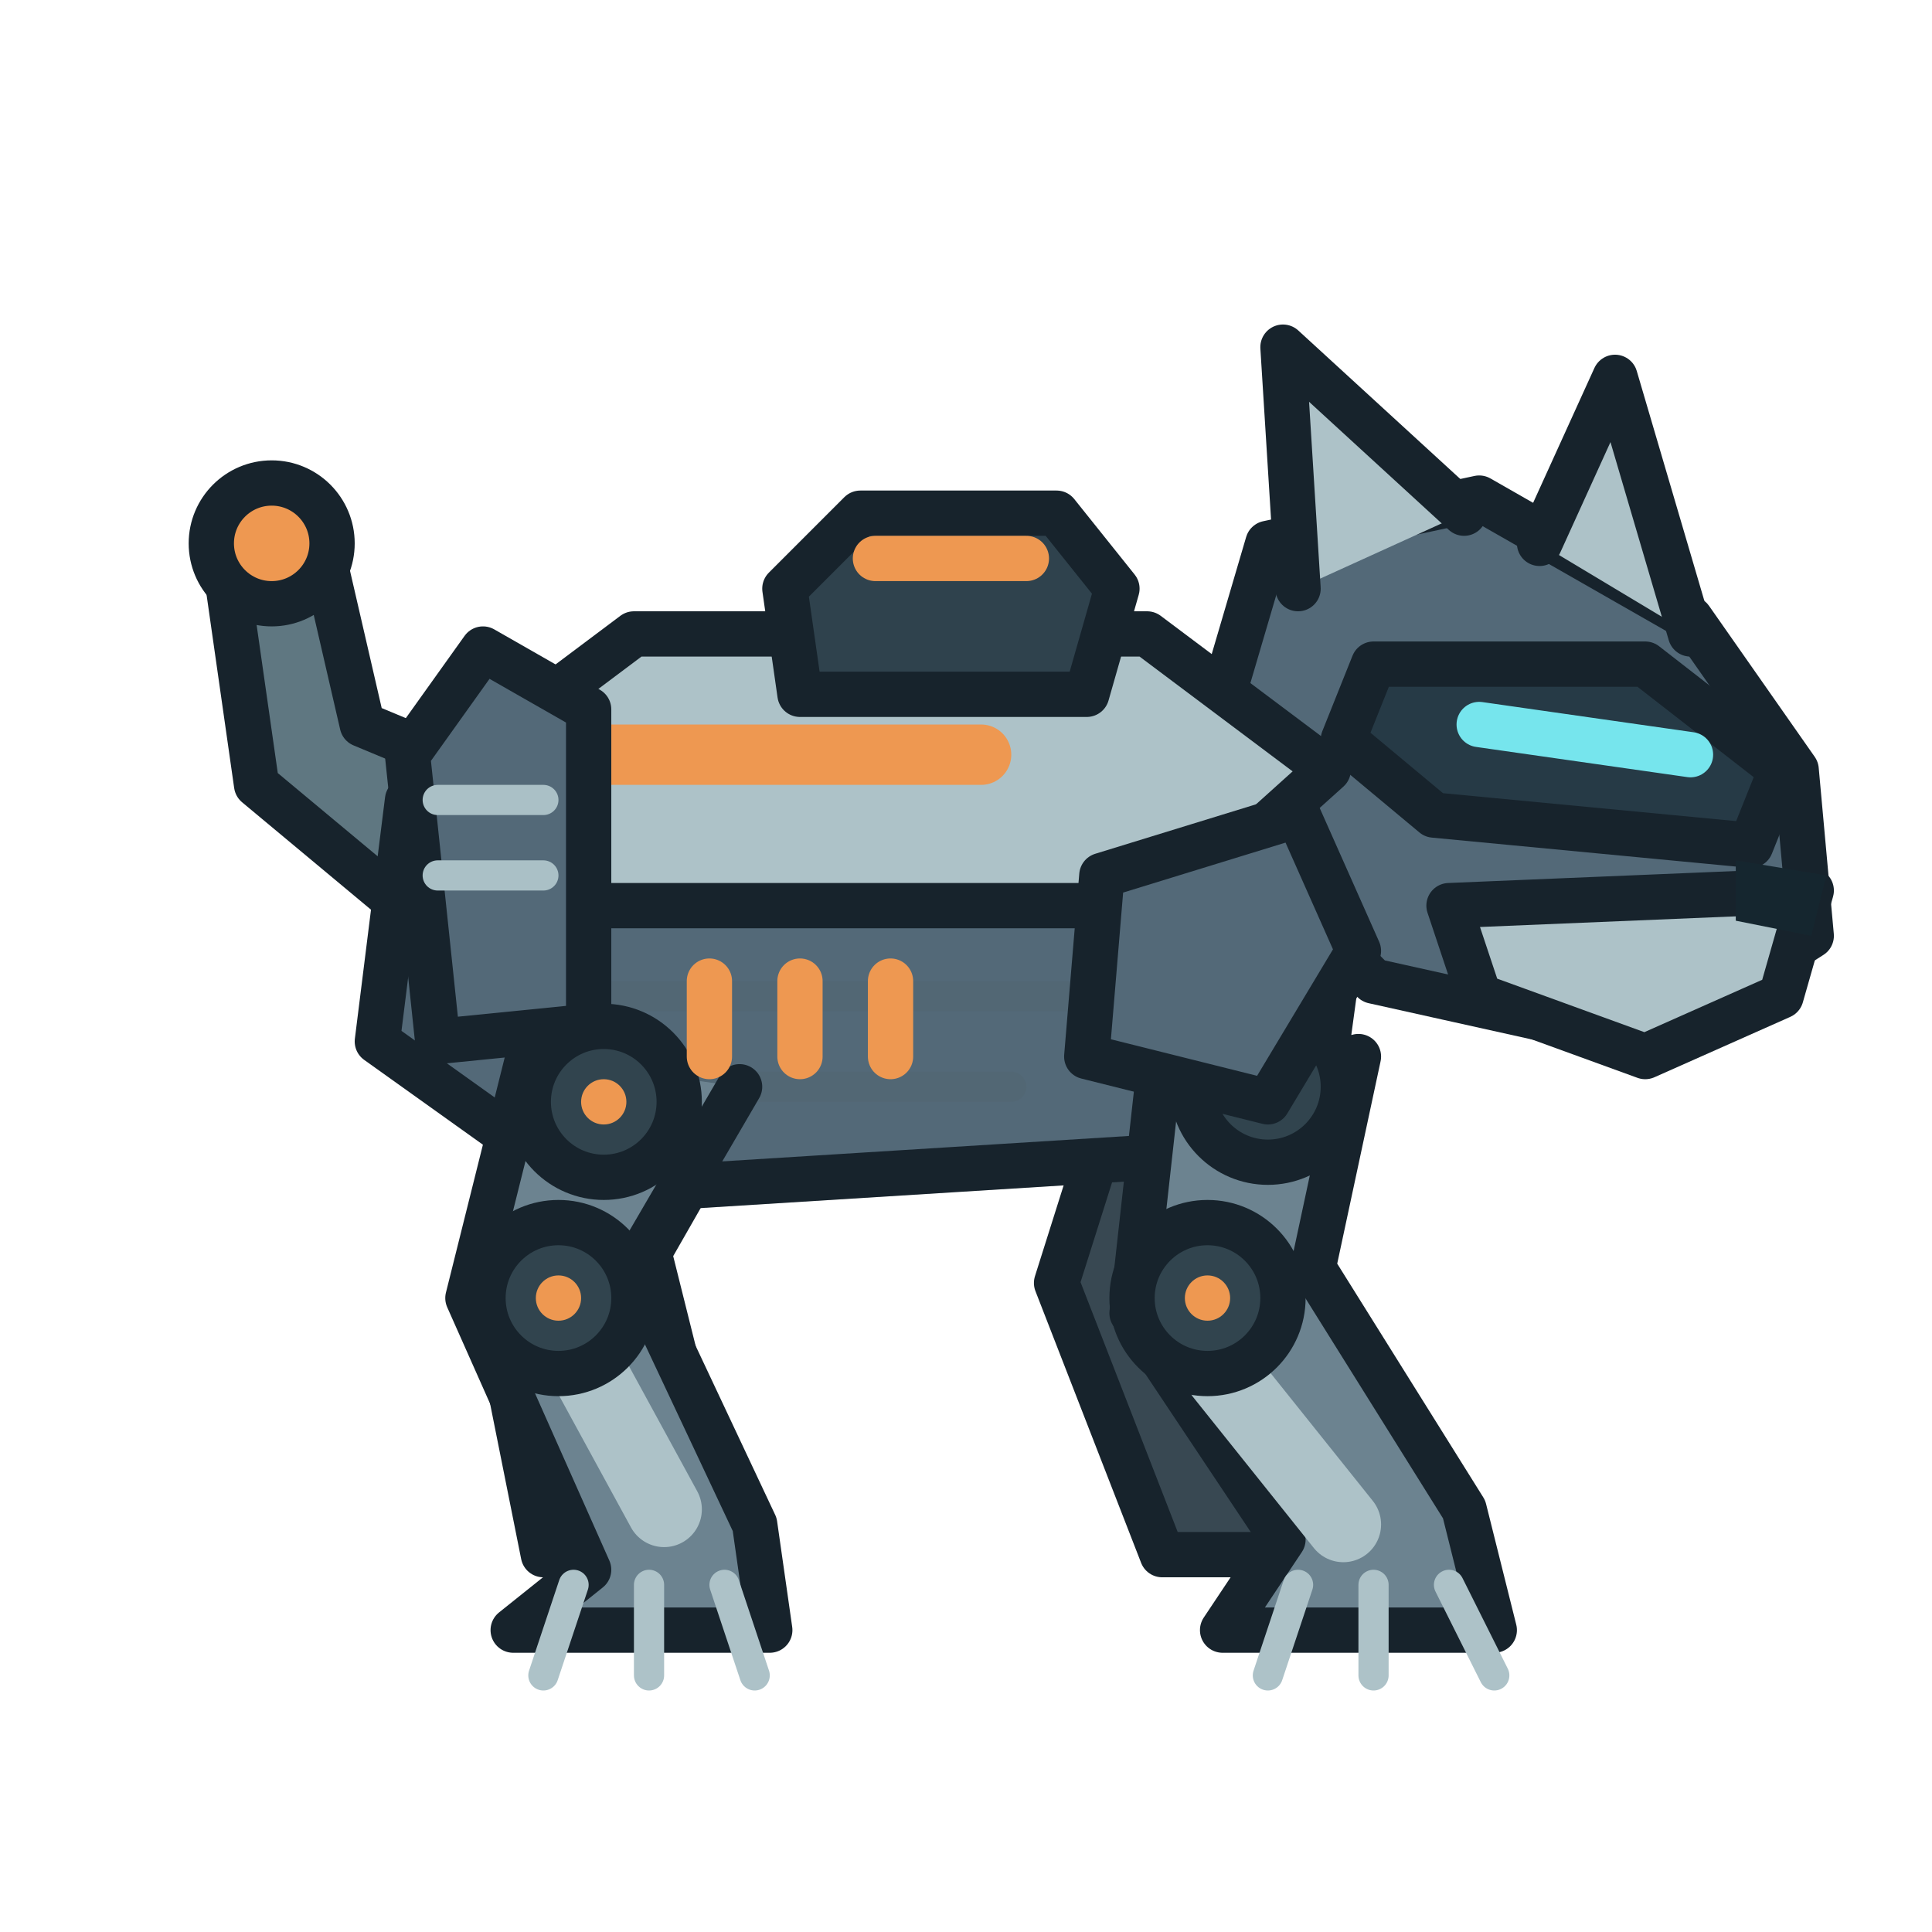
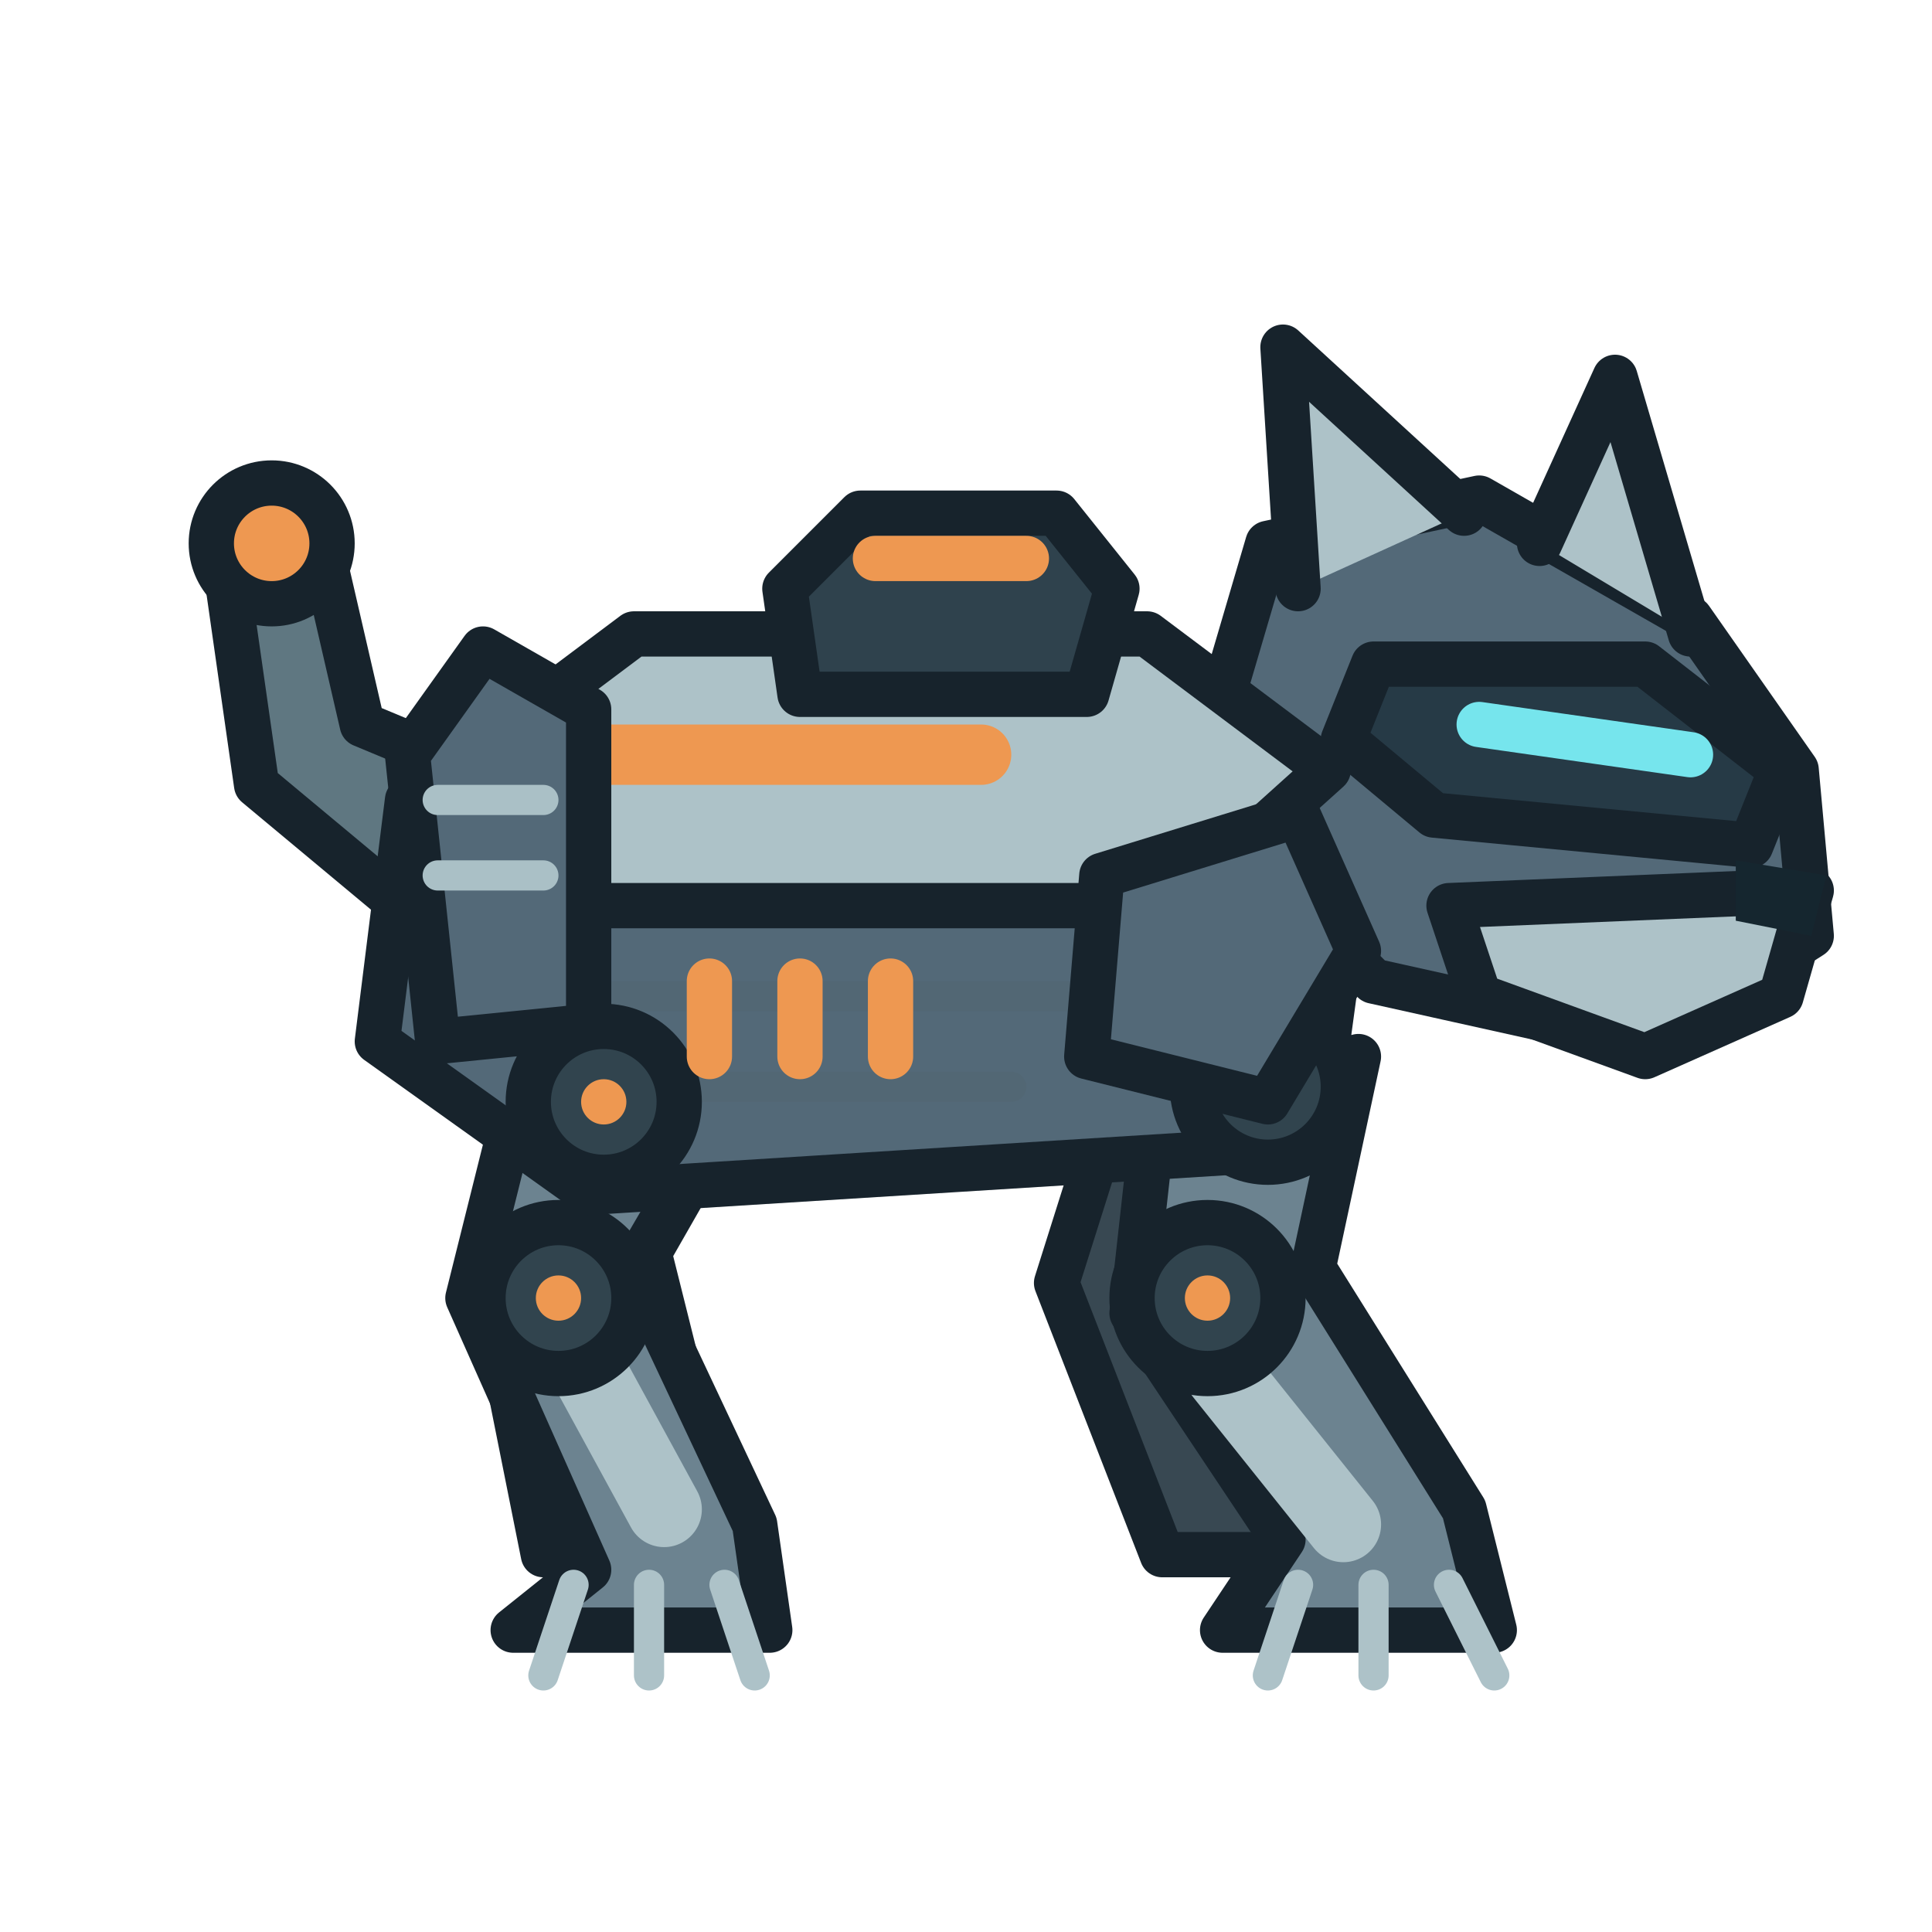
<svg xmlns="http://www.w3.org/2000/svg" width="128" height="128" viewBox="0 0 128 128">
  <g stroke="#17232c" stroke-width="3" stroke-linecap="round" stroke-linejoin="round">
-     <path d="M38 67 32 83 36 103 48 103 43 83 51 69 M76 66 70 85 77 103 89 103 82 83 88 68" fill="#384852" />
-     <path d="M29 62 17 52 15 38 21 35 24 48 36 53" fill="#5f7781" />
-     <circle cx="18" cy="36" r="4" fill="#ee9851" />
-     <path d="M27 53 40 44 75 44 90 54 87 76 39 79 25 69Z" fill="#536978" />
-     <path d="M37 46 72 46 83 53 74 60 33 59Z" fill="#adc2c8" stroke="none" />
-     <path d="M37 66H72 M45 72H67" fill="none" stroke="#526774" stroke-width="2" />
-     <path d="M35 70 31 86 39 104 34 108 51 108 50 101 42 84 49 72 M77 69 75 87 85 102 81 108 99 108 97 100 87 84 90 70" fill="#6c8390" />
-     <path d="M38 89 44 100 M81 91 89 101" stroke="#adc2c8" stroke-width="5" />
-     <circle cx="40" cy="73" r="5" fill="#31444e" />
-     <circle cx="40" cy="73" r="1.5" fill="#ee9851" stroke="none" />
-     <circle cx="84" cy="72" r="5" fill="#31444e" />
-     <circle cx="84" cy="72" r="1.5" fill="#ee9851" stroke="none" />
-     <circle cx="37" cy="86" r="5" fill="#31444e" />
-     <circle cx="37" cy="86" r="1.5" fill="#ee9851" stroke="none" />
-     <circle cx="80" cy="86" r="5" fill="#31444e" />
-     <circle cx="80" cy="86" r="1.5" fill="#ee9851" stroke="none" />
-     <path d="M79 53 84 36 98 33 112 41 119 51 120 62 109 69 91 65 85 59Z" fill="#536978" />
-     <path d="M86 39 85 23 97 34 M102 36 107 25 112 42" fill="#adc2c8" />
-     <path d="M91 44 109 44 118 51 116 56 95 54 89 49Z" fill="#263a46" />
-     <path d="m98 48 14 2" stroke="#76e5ed" stroke-width="3" />
-     <path d="M96 60 120 59 118 66 109 70 98 66Z" fill="#adc2c8" />
-     <path d="M115 57 121 58 120 62 115 61Z" fill="#15262f" stroke="none" />
-     <path d="M30 51 42 42 76 42 88 51 78 60 39 60Z" fill="#adc2c8" />
-     <path d="M40 50H65" stroke="#ee9851" stroke-width="4" />
-     <path d="M38 105 36 111 M43 105 43 111 M48 105 50 111 M86 105 84 111 M91 105 91 111 M96 105 99 111" stroke="#adc2c8" stroke-width="2" />
-     <path d="M52 39 57 34 70 34 74 39 72 46 53 46Z" fill="#2f424d" />
-     <path d="M58 37H68" stroke="#ee9851" stroke-width="3" />
-     <path d="M27 50 32 43 39 47 39 68 29 69Z M73 58 86 54 90 63 84 73 72 70Z" fill="#536978" />
-     <path d="M29 53H36 M29 58H36" stroke="#aac0c6" stroke-width="2" />
-     <path d="M47 65v5" stroke="#ee9851" stroke-width="3" />
-     <path d="M53 65v5" stroke="#ee9851" stroke-width="3" />
-     <path d="M59 65v5" stroke="#ee9851" stroke-width="3" />
+     <g id="part-hindFar">
+       <path d="M38 67 32 83 36 103 48 103 43 83 51 69" fill="#384852" />
+     </g>
+     <g id="part-frontFar">
+       <path d="M76 66 70 85 77 103 89 103 82 83 88 68" fill="#384852" />
+     </g>
+     <g id="part-hindNear">
+       <path d="M35 70 31 86 39 104 34 108 51 108 50 101 42 84 49 72" fill="#6c8390" />
+       <path d="M38 89 44 100" stroke="#adc2c8" stroke-width="5" />
+       <circle cx="37" cy="86" r="5" fill="#31444e" />
+       <circle cx="37" cy="86" r="1.5" fill="#ee9851" stroke="none" />
+       <path d="M38 105 36 111 M43 105 43 111 M48 105 50 111" stroke="#adc2c8" stroke-width="2" />
+     </g>
+     <g id="part-frontNear">
+       <path d="M77 69 75 87 85 102 81 108 99 108 97 100 87 84 90 70" fill="#6c8390" />
+       <path d="M81 91 89 101" stroke="#adc2c8" stroke-width="5" />
+       <circle cx="80" cy="86" r="5" fill="#31444e" />
+       <circle cx="80" cy="86" r="1.5" fill="#ee9851" stroke="none" />
+       <path d="M86 105 84 111 M91 105 91 111 M96 105 99 111" stroke="#adc2c8" stroke-width="2" />
+     </g>
+     <g id="part-body">
+       <path d="M29 62 17 52 15 38 21 35 24 48 36 53" fill="#5f7781" />
+       <circle cx="18" cy="36" r="4" fill="#ee9851" />
+       <path d="M27 53 40 44 75 44 90 54 87 76 39 79 25 69Z" fill="#536978" />
+       <path d="M37 46 72 46 83 53 74 60 33 59Z" fill="#adc2c8" stroke="none" />
+       <path d="M37 66H72 M45 72H67" fill="none" stroke="#526774" stroke-width="2" />
+       <circle cx="40" cy="73" r="5" fill="#31444e" />
+       <circle cx="40" cy="73" r="1.5" fill="#ee9851" stroke="none" />
+       <circle cx="84" cy="72" r="5" fill="#31444e" />
+       <circle cx="84" cy="72" r="1.5" fill="#ee9851" stroke="none" />
+       <path d="M79 53 84 36 98 33 112 41 119 51 120 62 109 69 91 65 85 59Z" fill="#536978" />
+       <path d="M86 39 85 23 97 34 M102 36 107 25 112 42" fill="#adc2c8" />
+       <path d="M91 44 109 44 118 51 116 56 95 54 89 49Z" fill="#263a46" />
+       <path d="m98 48 14 2" stroke="#76e5ed" stroke-width="3" />
+       <path d="M96 60 120 59 118 66 109 70 98 66Z" fill="#adc2c8" />
+       <path d="M115 57 121 58 120 62 115 61Z" fill="#15262f" stroke="none" />
+       <path d="M30 51 42 42 76 42 88 51 78 60 39 60Z" fill="#adc2c8" />
+       <path d="M40 50H65" stroke="#ee9851" stroke-width="4" />
+       <path d="M52 39 57 34 70 34 74 39 72 46 53 46Z" fill="#2f424d" />
+       <path d="M58 37H68" stroke="#ee9851" stroke-width="3" />
+       <path d="M27 50 32 43 39 47 39 68 29 69Z M73 58 86 54 90 63 84 73 72 70Z" fill="#536978" />
+       <path d="M29 53H36 M29 58H36" stroke="#aac0c6" stroke-width="2" />
+       <path d="M47 65v5" stroke="#ee9851" stroke-width="3" />
+       <path d="M53 65v5" stroke="#ee9851" stroke-width="3" />
+       <path d="M59 65v5" stroke="#ee9851" stroke-width="3" />
+     </g>
  </g>
</svg>
